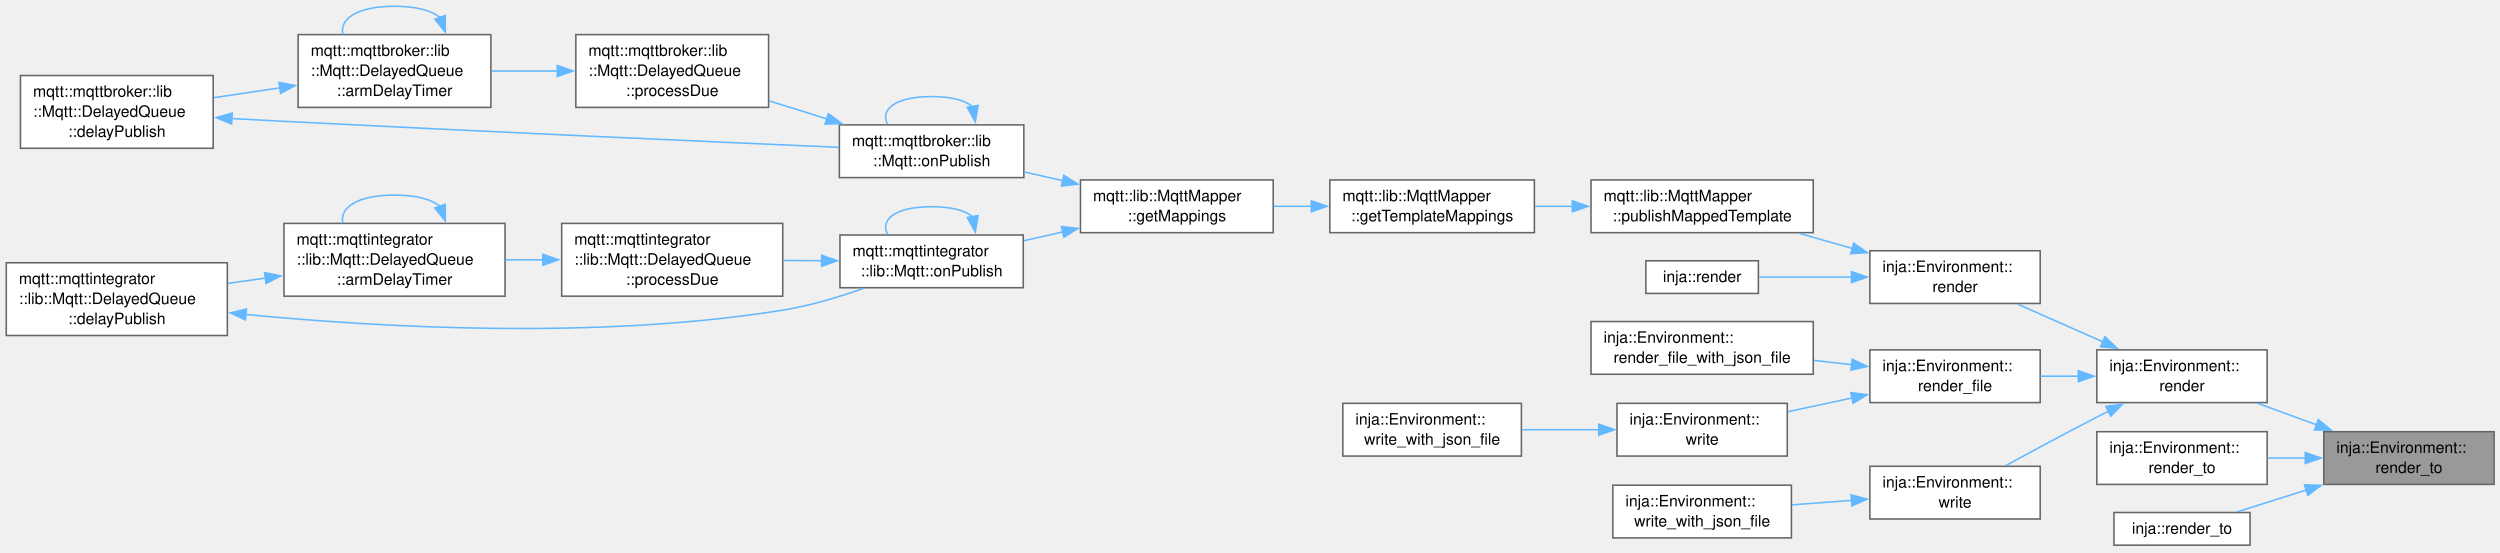
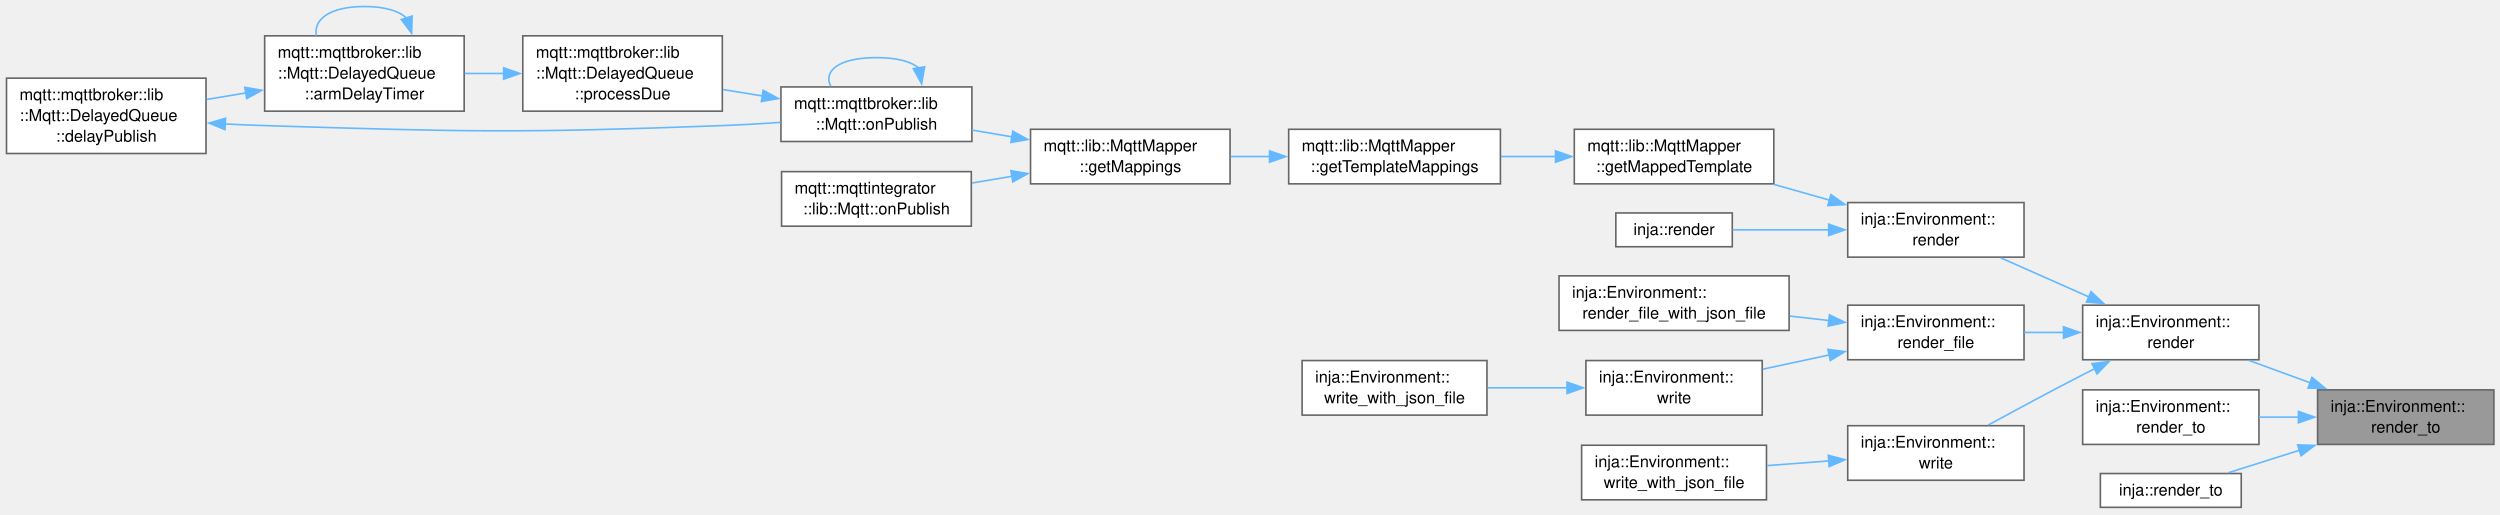
- <svg xmlns="http://www.w3.org/2000/svg" xmlns:xlink="http://www.w3.org/1999/xlink" width="1589pt" height="351pt" viewBox="0.00 0.00 1589.00 351.00">
-   <g id="graph0" class="graph" transform="scale(1 1) rotate(0) translate(4 346.5)">
+ <svg xmlns="http://www.w3.org/2000/svg" xmlns:xlink="http://www.w3.org/1999/xlink" width="1535pt" height="316pt" viewBox="0.00 0.00 1535.00 316.00">
+   <g id="graph0" class="graph" transform="scale(1 1) rotate(0) translate(4 311.5)">
    <g id="Node000001" class="node">
      <g id="a_Node000001">
        <a xlink:title=" ">
-           <polygon fill="#999999" stroke="#666666" points="1581.25,-72.12 1473,-72.12 1473,-38.62 1581.25,-38.62 1581.25,-72.12" />
-           <text xml:space="preserve" text-anchor="start" x="1481" y="-58.62" font-family="Helvetica,sans-Serif" font-size="10.00">inja::Environment::</text>
-           <text xml:space="preserve" text-anchor="middle" x="1527.12" y="-45.88" font-family="Helvetica,sans-Serif" font-size="10.00">render_to</text>
+           <polygon fill="#999999" stroke="#666666" points="1527.25,-72.12 1419,-72.12 1419,-38.62 1527.25,-38.62 1527.25,-72.12" />
+           <text xml:space="preserve" text-anchor="start" x="1427" y="-58.62" font-family="Helvetica,sans-Serif" font-size="10.00">inja::Environment::</text>
+           <text xml:space="preserve" text-anchor="middle" x="1473.12" y="-45.88" font-family="Helvetica,sans-Serif" font-size="10.00">render_to</text>
        </a>
      </g>
    </g>
    <g id="Node000002" class="node">
      <g id="a_Node000002">
        <a xlink:href="classinja_1_1Environment.html#a3e4c7b484618c69656f6af463d6f775e" target="_top" xlink:title=" ">
-           <polygon fill="white" stroke="#666666" points="1437,-124.12 1328.75,-124.12 1328.75,-90.62 1437,-90.62 1437,-124.12" />
-           <text xml:space="preserve" text-anchor="start" x="1336.75" y="-110.62" font-family="Helvetica,sans-Serif" font-size="10.00">inja::Environment::</text>
-           <text xml:space="preserve" text-anchor="middle" x="1382.88" y="-97.88" font-family="Helvetica,sans-Serif" font-size="10.00">render</text>
+           <polygon fill="white" stroke="#666666" points="1383,-124.12 1274.75,-124.12 1274.75,-90.62 1383,-90.62 1383,-124.12" />
+           <text xml:space="preserve" text-anchor="start" x="1282.75" y="-110.62" font-family="Helvetica,sans-Serif" font-size="10.00">inja::Environment::</text>
+           <text xml:space="preserve" text-anchor="middle" x="1328.88" y="-97.88" font-family="Helvetica,sans-Serif" font-size="10.00">render</text>
        </a>
      </g>
    </g>
    <g id="edge1_Node000001_Node000002" class="edge">
      <g id="a_edge1_Node000001_Node000002">
        <a xlink:title=" ">
-           <path fill="none" stroke="#63b8ff" d="M1468.36,-76.49C1455.87,-81.06 1442.81,-85.83 1430.8,-90.22" />
-           <polygon fill="#63b8ff" stroke="#63b8ff" points="1469.54,-79.79 1477.73,-73.07 1467.14,-73.21 1469.54,-79.79" />
-         </a>
-       </g>
-     </g>
-     <g id="Node000022" class="node">
-       <g id="a_Node000022">
+           <path fill="none" stroke="#63b8ff" d="M1414.36,-76.49C1401.87,-81.06 1388.81,-85.83 1376.8,-90.22" />
+           <polygon fill="#63b8ff" stroke="#63b8ff" points="1415.54,-79.79 1423.73,-73.07 1413.14,-73.21 1415.54,-79.79" />
+         </a>
+       </g>
+     </g>
+     <g id="Node000019" class="node">
+       <g id="a_Node000019">
        <a xlink:href="classinja_1_1Environment.html#ad00da8b535e5c5633ed2adec622e6cf4" target="_top" xlink:title=" ">
-           <polygon fill="white" stroke="#666666" points="1437,-72.12 1328.75,-72.12 1328.75,-38.62 1437,-38.62 1437,-72.12" />
-           <text xml:space="preserve" text-anchor="start" x="1336.75" y="-58.62" font-family="Helvetica,sans-Serif" font-size="10.00">inja::Environment::</text>
-           <text xml:space="preserve" text-anchor="middle" x="1382.88" y="-45.88" font-family="Helvetica,sans-Serif" font-size="10.00">render_to</text>
-         </a>
-       </g>
-     </g>
-     <g id="edge27_Node000001_Node000022" class="edge">
-       <g id="a_edge27_Node000001_Node000022">
-         <a xlink:title=" ">
-           <path fill="none" stroke="#63b8ff" d="M1461.38,-55.38C1453.24,-55.38 1445,-55.38 1437.07,-55.38" />
-           <polygon fill="#63b8ff" stroke="#63b8ff" points="1461.24,-58.88 1471.24,-55.38 1461.24,-51.88 1461.24,-58.88" />
-         </a>
-       </g>
-     </g>
-     <g id="Node000023" class="node">
-       <g id="a_Node000023">
+           <polygon fill="white" stroke="#666666" points="1383,-72.12 1274.75,-72.12 1274.75,-38.62 1383,-38.62 1383,-72.12" />
+           <text xml:space="preserve" text-anchor="start" x="1282.75" y="-58.62" font-family="Helvetica,sans-Serif" font-size="10.00">inja::Environment::</text>
+           <text xml:space="preserve" text-anchor="middle" x="1328.88" y="-45.88" font-family="Helvetica,sans-Serif" font-size="10.00">render_to</text>
+         </a>
+       </g>
+     </g>
+     <g id="edge21_Node000001_Node000019" class="edge">
+       <g id="a_edge21_Node000001_Node000019">
+         <a xlink:title=" ">
+           <path fill="none" stroke="#63b8ff" d="M1407.38,-55.38C1399.24,-55.38 1391,-55.38 1383.07,-55.38" />
+           <polygon fill="#63b8ff" stroke="#63b8ff" points="1407.24,-58.88 1417.24,-55.38 1407.24,-51.88 1407.24,-58.88" />
+         </a>
+       </g>
+     </g>
+     <g id="Node000020" class="node">
+       <g id="a_Node000020">
        <a xlink:href="namespaceinja.html#a996f16f78b37d05e19cf44ac74d83e7e" target="_top" xlink:title="render with default settings to the given output stream">
-           <polygon fill="white" stroke="#666666" points="1426.12,-20.75 1339.62,-20.75 1339.62,0 1426.12,0 1426.12,-20.75" />
-           <text xml:space="preserve" text-anchor="middle" x="1382.88" y="-7.25" font-family="Helvetica,sans-Serif" font-size="10.00">inja::render_to</text>
-         </a>
-       </g>
-     </g>
-     <g id="edge28_Node000001_Node000023" class="edge">
-       <g id="a_edge28_Node000001_Node000023">
-         <a xlink:title=" ">
-           <path fill="none" stroke="#63b8ff" d="M1461.88,-35.05C1446.8,-30.28 1431.3,-25.38 1418.13,-21.21" />
-           <polygon fill="#63b8ff" stroke="#63b8ff" points="1460.72,-38.35 1471.31,-38.03 1462.83,-31.68 1460.72,-38.35" />
+           <polygon fill="white" stroke="#666666" points="1372.12,-20.75 1285.62,-20.75 1285.62,0 1372.12,0 1372.12,-20.75" />
+           <text xml:space="preserve" text-anchor="middle" x="1328.88" y="-7.25" font-family="Helvetica,sans-Serif" font-size="10.00">inja::render_to</text>
+         </a>
+       </g>
+     </g>
+     <g id="edge22_Node000001_Node000020" class="edge">
+       <g id="a_edge22_Node000001_Node000020">
+         <a xlink:title=" ">
+           <path fill="none" stroke="#63b8ff" d="M1407.88,-35.05C1392.8,-30.28 1377.3,-25.38 1364.13,-21.21" />
+           <polygon fill="#63b8ff" stroke="#63b8ff" points="1406.72,-38.35 1417.31,-38.03 1408.83,-31.68 1406.72,-38.35" />
        </a>
      </g>
    </g>
    <g id="Node000003" class="node">
      <g id="a_Node000003">
        <a xlink:href="classinja_1_1Environment.html#aac36e0cfdc9e7926914e46c0cd1caada" target="_top" xlink:title=" ">
-           <polygon fill="white" stroke="#666666" points="1292.75,-187.12 1184.5,-187.12 1184.5,-153.62 1292.75,-153.62 1292.75,-187.12" />
-           <text xml:space="preserve" text-anchor="start" x="1192.5" y="-173.62" font-family="Helvetica,sans-Serif" font-size="10.00">inja::Environment::</text>
-           <text xml:space="preserve" text-anchor="middle" x="1238.62" y="-160.88" font-family="Helvetica,sans-Serif" font-size="10.00">render</text>
+           <polygon fill="white" stroke="#666666" points="1238.75,-187.12 1130.5,-187.12 1130.5,-153.62 1238.75,-153.62 1238.75,-187.12" />
+           <text xml:space="preserve" text-anchor="start" x="1138.5" y="-173.62" font-family="Helvetica,sans-Serif" font-size="10.00">inja::Environment::</text>
+           <text xml:space="preserve" text-anchor="middle" x="1184.62" y="-160.88" font-family="Helvetica,sans-Serif" font-size="10.00">render</text>
        </a>
      </g>
    </g>
    <g id="edge2_Node000002_Node000003" class="edge">
      <g id="a_edge2_Node000002_Node000003">
        <a xlink:title=" ">
-           <path fill="none" stroke="#63b8ff" d="M1332.81,-129.1C1315.04,-136.98 1295.22,-145.75 1278.45,-153.18" />
-           <polygon fill="#63b8ff" stroke="#63b8ff" points="1333.89,-132.45 1341.62,-125.2 1331.06,-126.05 1333.89,-132.45" />
-         </a>
-       </g>
-     </g>
-     <g id="Node000016" class="node">
-       <g id="a_Node000016">
+           <path fill="none" stroke="#63b8ff" d="M1278.81,-129.1C1261.04,-136.98 1241.22,-145.75 1224.45,-153.18" />
+           <polygon fill="#63b8ff" stroke="#63b8ff" points="1279.89,-132.45 1287.62,-125.2 1277.06,-126.05 1279.89,-132.45" />
+         </a>
+       </g>
+     </g>
+     <g id="Node000013" class="node">
+       <g id="a_Node000013">
        <a xlink:href="classinja_1_1Environment.html#a3e30972fab0a5962c232f4c0f7002845" target="_top" xlink:title=" ">
-           <polygon fill="white" stroke="#666666" points="1292.75,-124.12 1184.5,-124.12 1184.5,-90.62 1292.75,-90.62 1292.75,-124.12" />
-           <text xml:space="preserve" text-anchor="start" x="1192.5" y="-110.62" font-family="Helvetica,sans-Serif" font-size="10.00">inja::Environment::</text>
-           <text xml:space="preserve" text-anchor="middle" x="1238.62" y="-97.88" font-family="Helvetica,sans-Serif" font-size="10.00">render_file</text>
-         </a>
-       </g>
-     </g>
-     <g id="edge21_Node000002_Node000016" class="edge">
-       <g id="a_edge21_Node000002_Node000016">
-         <a xlink:title=" ">
-           <path fill="none" stroke="#63b8ff" d="M1317.13,-107.38C1308.99,-107.38 1300.75,-107.38 1292.82,-107.38" />
-           <polygon fill="#63b8ff" stroke="#63b8ff" points="1316.99,-110.88 1326.99,-107.38 1316.99,-103.88 1316.99,-110.88" />
-         </a>
-       </g>
-     </g>
-     <g id="Node000020" class="node">
-       <g id="a_Node000020">
+           <polygon fill="white" stroke="#666666" points="1238.75,-124.12 1130.5,-124.12 1130.5,-90.62 1238.75,-90.62 1238.75,-124.12" />
+           <text xml:space="preserve" text-anchor="start" x="1138.5" y="-110.62" font-family="Helvetica,sans-Serif" font-size="10.00">inja::Environment::</text>
+           <text xml:space="preserve" text-anchor="middle" x="1184.62" y="-97.88" font-family="Helvetica,sans-Serif" font-size="10.00">render_file</text>
+         </a>
+       </g>
+     </g>
+     <g id="edge15_Node000002_Node000013" class="edge">
+       <g id="a_edge15_Node000002_Node000013">
+         <a xlink:title=" ">
+           <path fill="none" stroke="#63b8ff" d="M1263.13,-107.38C1254.99,-107.38 1246.75,-107.38 1238.82,-107.38" />
+           <polygon fill="#63b8ff" stroke="#63b8ff" points="1262.99,-110.88 1272.99,-107.38 1262.99,-103.88 1262.99,-110.88" />
+         </a>
+       </g>
+     </g>
+     <g id="Node000017" class="node">
+       <g id="a_Node000017">
        <a xlink:href="classinja_1_1Environment.html#a832e72bad384f9c59f587ff73eb9a235" target="_top" xlink:title=" ">
-           <polygon fill="white" stroke="#666666" points="1292.75,-50.12 1184.5,-50.12 1184.5,-16.62 1292.75,-16.62 1292.75,-50.12" />
-           <text xml:space="preserve" text-anchor="start" x="1192.5" y="-36.62" font-family="Helvetica,sans-Serif" font-size="10.00">inja::Environment::</text>
-           <text xml:space="preserve" text-anchor="middle" x="1238.62" y="-23.88" font-family="Helvetica,sans-Serif" font-size="10.00">write</text>
-         </a>
-       </g>
-     </g>
-     <g id="edge25_Node000002_Node000020" class="edge">
-       <g id="a_edge25_Node000002_Node000020">
-         <a xlink:title=" ">
-           <path fill="none" stroke="#63b8ff" d="M1336.08,-85.1C1333.59,-83.85 1331.14,-82.6 1328.75,-81.38 1309.37,-71.42 1287.85,-59.84 1270.81,-50.56" />
-           <polygon fill="#63b8ff" stroke="#63b8ff" points="1334.48,-88.22 1344.99,-89.55 1337.6,-81.95 1334.48,-88.22" />
+           <polygon fill="white" stroke="#666666" points="1238.75,-50.12 1130.5,-50.12 1130.5,-16.62 1238.75,-16.62 1238.75,-50.12" />
+           <text xml:space="preserve" text-anchor="start" x="1138.5" y="-36.62" font-family="Helvetica,sans-Serif" font-size="10.00">inja::Environment::</text>
+           <text xml:space="preserve" text-anchor="middle" x="1184.62" y="-23.88" font-family="Helvetica,sans-Serif" font-size="10.00">write</text>
+         </a>
+       </g>
+     </g>
+     <g id="edge19_Node000002_Node000017" class="edge">
+       <g id="a_edge19_Node000002_Node000017">
+         <a xlink:title=" ">
+           <path fill="none" stroke="#63b8ff" d="M1282.08,-85.1C1279.59,-83.85 1277.14,-82.6 1274.75,-81.38 1255.37,-71.42 1233.85,-59.84 1216.81,-50.56" />
+           <polygon fill="#63b8ff" stroke="#63b8ff" points="1280.48,-88.22 1290.99,-89.55 1283.6,-81.95 1280.48,-88.22" />
        </a>
      </g>
    </g>
    <g id="Node000004" class="node">
      <g id="a_Node000004">
-         <a xlink:href="classmqtt_1_1lib_1_1MqttMapper.html#af9adb23cc42f2128abccb8edd5ad6396" target="_top" xlink:title=" ">
-           <polygon fill="white" stroke="#666666" points="1148.5,-232.12 1007.25,-232.12 1007.25,-198.62 1148.5,-198.62 1148.5,-232.12" />
-           <text xml:space="preserve" text-anchor="start" x="1015.25" y="-218.62" font-family="Helvetica,sans-Serif" font-size="10.00">mqtt::lib::MqttMapper</text>
-           <text xml:space="preserve" text-anchor="middle" x="1077.88" y="-205.88" font-family="Helvetica,sans-Serif" font-size="10.00">::publishMappedTemplate</text>
+         <a xlink:href="classmqtt_1_1lib_1_1MqttMapper.html#acf8390856383106d469d448b358d3f17" target="_top" xlink:title=" ">
+           <polygon fill="white" stroke="#666666" points="1085.12,-232.12 962.62,-232.12 962.62,-198.62 1085.12,-198.62 1085.12,-232.12" />
+           <text xml:space="preserve" text-anchor="start" x="970.62" y="-218.62" font-family="Helvetica,sans-Serif" font-size="10.00">mqtt::lib::MqttMapper</text>
+           <text xml:space="preserve" text-anchor="middle" x="1023.88" y="-205.88" font-family="Helvetica,sans-Serif" font-size="10.00">::getMappedTemplate</text>
        </a>
      </g>
    </g>
    <g id="edge3_Node000003_Node000004" class="edge">
      <g id="a_edge3_Node000003_Node000004">
        <a xlink:title=" ">
-           <path fill="none" stroke="#63b8ff" d="M1173.38,-188.59C1162.26,-191.74 1150.73,-195.01 1139.71,-198.13" />
-           <polygon fill="#63b8ff" stroke="#63b8ff" points="1174.2,-191.99 1182.87,-185.9 1172.29,-185.26 1174.2,-191.99" />
-         </a>
-       </g>
-     </g>
-     <g id="Node000015" class="node">
-       <g id="a_Node000015">
+           <path fill="none" stroke="#63b8ff" d="M1119.31,-188.61C1108.12,-191.78 1096.51,-195.07 1085.43,-198.21" />
+           <polygon fill="#63b8ff" stroke="#63b8ff" points="1120.2,-191.99 1128.87,-185.9 1118.29,-185.26 1120.2,-191.99" />
+         </a>
+       </g>
+     </g>
+     <g id="Node000012" class="node">
+       <g id="a_Node000012">
        <a xlink:href="namespaceinja.html#a539106781b52cc6117fc132f927a9dec" target="_top" xlink:title="render with default settings to a string">
-           <polygon fill="white" stroke="#666666" points="1113.62,-180.75 1042.12,-180.75 1042.12,-160 1113.62,-160 1113.62,-180.75" />
-           <text xml:space="preserve" text-anchor="middle" x="1077.88" y="-167.25" font-family="Helvetica,sans-Serif" font-size="10.00">inja::render</text>
-         </a>
-       </g>
-     </g>
-     <g id="edge20_Node000003_Node000015" class="edge">
-       <g id="a_edge20_Node000003_Node000015">
-         <a xlink:title=" ">
-           <path fill="none" stroke="#63b8ff" d="M1172.94,-170.38C1152.72,-170.38 1131.18,-170.38 1113.82,-170.38" />
-           <polygon fill="#63b8ff" stroke="#63b8ff" points="1172.81,-173.88 1182.81,-170.38 1172.81,-166.88 1172.81,-173.88" />
+           <polygon fill="white" stroke="#666666" points="1059.62,-180.75 988.12,-180.75 988.12,-160 1059.62,-160 1059.62,-180.75" />
+           <text xml:space="preserve" text-anchor="middle" x="1023.88" y="-167.25" font-family="Helvetica,sans-Serif" font-size="10.00">inja::render</text>
+         </a>
+       </g>
+     </g>
+     <g id="edge14_Node000003_Node000012" class="edge">
+       <g id="a_edge14_Node000003_Node000012">
+         <a xlink:title=" ">
+           <path fill="none" stroke="#63b8ff" d="M1118.94,-170.38C1098.72,-170.38 1077.18,-170.38 1059.82,-170.38" />
+           <polygon fill="#63b8ff" stroke="#63b8ff" points="1118.81,-173.88 1128.81,-170.38 1118.81,-166.88 1118.81,-173.88" />
        </a>
      </g>
    </g>
    <g id="Node000005" class="node">
      <g id="a_Node000005">
-         <a xlink:href="classmqtt_1_1lib_1_1MqttMapper.html#a87fc6345c899ea6a7e58069daa666306" target="_top" xlink:title=" ">
-           <polygon fill="white" stroke="#666666" points="971.25,-232.12 841.25,-232.12 841.25,-198.62 971.25,-198.62 971.25,-232.12" />
-           <text xml:space="preserve" text-anchor="start" x="849.25" y="-218.62" font-family="Helvetica,sans-Serif" font-size="10.00">mqtt::lib::MqttMapper</text>
-           <text xml:space="preserve" text-anchor="middle" x="906.25" y="-205.88" font-family="Helvetica,sans-Serif" font-size="10.00">::getTemplateMappings</text>
+         <a xlink:href="classmqtt_1_1lib_1_1MqttMapper.html#a120ac05abf400a4f1c4a5758ecd99f74" target="_top" xlink:title=" ">
+           <polygon fill="white" stroke="#666666" points="917.25,-232.12 787.25,-232.12 787.25,-198.62 917.25,-198.62 917.25,-232.12" />
+           <text xml:space="preserve" text-anchor="start" x="795.25" y="-218.62" font-family="Helvetica,sans-Serif" font-size="10.00">mqtt::lib::MqttMapper</text>
+           <text xml:space="preserve" text-anchor="middle" x="852.25" y="-205.88" font-family="Helvetica,sans-Serif" font-size="10.00">::getTemplateMappings</text>
        </a>
      </g>
    </g>
    <g id="edge4_Node000004_Node000005" class="edge">
      <g id="a_edge4_Node000004_Node000005">
        <a xlink:title=" ">
-           <path fill="none" stroke="#63b8ff" d="M995.59,-215.38C987.54,-215.38 979.46,-215.38 971.62,-215.38" />
-           <polygon fill="#63b8ff" stroke="#63b8ff" points="995.39,-218.88 1005.39,-215.38 995.39,-211.88 995.39,-218.88" />
+           <path fill="none" stroke="#63b8ff" d="M951.15,-215.38C940.03,-215.38 928.6,-215.38 917.65,-215.38" />
+           <polygon fill="#63b8ff" stroke="#63b8ff" points="951.08,-218.88 961.08,-215.38 951.08,-211.88 951.08,-218.88" />
        </a>
      </g>
    </g>
    <g id="Node000006" class="node">
      <g id="a_Node000006">
        <a xlink:href="classmqtt_1_1lib_1_1MqttMapper.html#a542c86edf273308138357e4773c55d3c" target="_top" xlink:title=" ">
-           <polygon fill="white" stroke="#666666" points="805.25,-232.12 682.75,-232.12 682.75,-198.62 805.25,-198.62 805.25,-232.12" />
-           <text xml:space="preserve" text-anchor="start" x="690.75" y="-218.62" font-family="Helvetica,sans-Serif" font-size="10.00">mqtt::lib::MqttMapper</text>
-           <text xml:space="preserve" text-anchor="middle" x="744" y="-205.88" font-family="Helvetica,sans-Serif" font-size="10.00">::getMappings</text>
+           <polygon fill="white" stroke="#666666" points="751.25,-232.12 628.75,-232.12 628.75,-198.62 751.25,-198.62 751.25,-232.12" />
+           <text xml:space="preserve" text-anchor="start" x="636.75" y="-218.62" font-family="Helvetica,sans-Serif" font-size="10.00">mqtt::lib::MqttMapper</text>
+           <text xml:space="preserve" text-anchor="middle" x="690" y="-205.88" font-family="Helvetica,sans-Serif" font-size="10.00">::getMappings</text>
        </a>
      </g>
    </g>
    <g id="edge5_Node000005_Node000006" class="edge">
      <g id="a_edge5_Node000005_Node000006">
        <a xlink:title=" ">
-           <path fill="none" stroke="#63b8ff" d="M829.67,-215.38C821.61,-215.38 813.49,-215.38 805.63,-215.38" />
-           <polygon fill="#63b8ff" stroke="#63b8ff" points="829.48,-218.88 839.48,-215.38 829.48,-211.88 829.48,-218.88" />
+           <path fill="none" stroke="#63b8ff" d="M775.67,-215.38C767.61,-215.38 759.49,-215.38 751.63,-215.38" />
+           <polygon fill="#63b8ff" stroke="#63b8ff" points="775.48,-218.88 785.48,-215.38 775.48,-211.88 775.48,-218.88" />
        </a>
      </g>
    </g>
    <g id="Node000007" class="node">
      <g id="a_Node000007">
        <a xlink:href="classmqtt_1_1mqttbroker_1_1lib_1_1Mqtt.html#a35dd670ca3b7d67cffbbce1cf7c71ffb" target="_top" xlink:title=" ">
-           <polygon fill="white" stroke="#666666" points="646.75,-267.12 529.5,-267.12 529.5,-233.62 646.75,-233.62 646.75,-267.12" />
-           <text xml:space="preserve" text-anchor="start" x="537.5" y="-253.62" font-family="Helvetica,sans-Serif" font-size="10.00">mqtt::mqttbroker::lib</text>
-           <text xml:space="preserve" text-anchor="middle" x="588.12" y="-240.88" font-family="Helvetica,sans-Serif" font-size="10.00">::Mqtt::onPublish</text>
+           <polygon fill="white" stroke="#666666" points="592.75,-258.12 475.5,-258.12 475.5,-224.62 592.75,-224.62 592.75,-258.12" />
+           <text xml:space="preserve" text-anchor="start" x="483.5" y="-244.62" font-family="Helvetica,sans-Serif" font-size="10.00">mqtt::mqttbroker::lib</text>
+           <text xml:space="preserve" text-anchor="middle" x="534.12" y="-231.88" font-family="Helvetica,sans-Serif" font-size="10.00">::Mqtt::onPublish</text>
        </a>
      </g>
    </g>
    <g id="edge6_Node000006_Node000007" class="edge">
      <g id="a_edge6_Node000006_Node000007">
        <a xlink:title=" ">
-           <path fill="none" stroke="#63b8ff" d="M671.53,-231.63C663.33,-233.5 655.05,-235.38 647.06,-237.2" />
-           <polygon fill="#63b8ff" stroke="#63b8ff" points="672.18,-235.07 681.15,-229.44 670.62,-228.25 672.18,-235.07" />
+           <path fill="none" stroke="#63b8ff" d="M617.53,-227.45C609.33,-228.84 601.05,-230.24 593.06,-231.59" />
+           <polygon fill="#63b8ff" stroke="#63b8ff" points="617.86,-230.95 627.13,-225.83 616.69,-224.04 617.86,-230.95" />
        </a>
      </g>
    </g>
    <g id="Node000011" class="node">
      <g id="a_Node000011">
        <a xlink:href="classmqtt_1_1mqttintegrator_1_1lib_1_1Mqtt.html#a211408365844787ce77340f454b9cbd0" target="_top" xlink:title=" ">
-           <polygon fill="white" stroke="#666666" points="646.38,-197.12 529.88,-197.12 529.88,-163.62 646.38,-163.62 646.38,-197.12" />
-           <text xml:space="preserve" text-anchor="start" x="537.88" y="-183.62" font-family="Helvetica,sans-Serif" font-size="10.00">mqtt::mqttintegrator</text>
-           <text xml:space="preserve" text-anchor="middle" x="588.12" y="-170.88" font-family="Helvetica,sans-Serif" font-size="10.00">::lib::Mqtt::onPublish</text>
+           <polygon fill="white" stroke="#666666" points="592.38,-206.12 475.88,-206.12 475.88,-172.62 592.38,-172.62 592.38,-206.12" />
+           <text xml:space="preserve" text-anchor="start" x="483.88" y="-192.62" font-family="Helvetica,sans-Serif" font-size="10.00">mqtt::mqttintegrator</text>
+           <text xml:space="preserve" text-anchor="middle" x="534.12" y="-179.88" font-family="Helvetica,sans-Serif" font-size="10.00">::lib::Mqtt::onPublish</text>
        </a>
      </g>
    </g>
    <g id="edge13_Node000006_Node000011" class="edge">
      <g id="a_edge13_Node000006_Node000011">
        <a xlink:title=" ">
-           <path fill="none" stroke="#63b8ff" d="M671.45,-199.1C663.19,-197.22 654.85,-195.32 646.81,-193.5" />
-           <polygon fill="#63b8ff" stroke="#63b8ff" points="670.62,-202.5 681.15,-201.31 672.18,-195.68 670.62,-202.5" />
+           <path fill="none" stroke="#63b8ff" d="M617.45,-203.29C609.19,-201.89 600.85,-200.48 592.81,-199.12" />
+           <polygon fill="#63b8ff" stroke="#63b8ff" points="616.69,-206.71 627.13,-204.92 617.86,-199.8 616.69,-206.71" />
        </a>
      </g>
    </g>
    <g id="edge7_Node000007_Node000007" class="edge">
      <g id="a_edge7_Node000007_Node000007">
        <a xlink:title=" ">
-           <path fill="none" stroke="#63b8ff" d="M614.3,-278.51C610.04,-282.47 601.31,-285.12 588.12,-285.12 564.68,-285.12 555.34,-276.74 560.1,-267.54" />
-           <polygon fill="#63b8ff" stroke="#63b8ff" points="617.69,-279.47 615.89,-269.03 610.78,-278.31 617.69,-279.47" />
+           <path fill="none" stroke="#63b8ff" d="M560.3,-269.51C556.04,-273.47 547.31,-276.12 534.12,-276.12 510.68,-276.12 501.34,-267.74 506.1,-258.54" />
+           <polygon fill="#63b8ff" stroke="#63b8ff" points="563.69,-270.47 561.89,-260.03 556.78,-269.31 563.69,-270.47" />
        </a>
      </g>
    </g>
    <g id="Node000008" class="node">
      <g id="a_Node000008">
        <a xlink:href="classmqtt_1_1mqttbroker_1_1lib_1_1Mqtt_1_1DelayedQueue.html#abe935c28141087ad3eadf41acab44702" target="_top" xlink:title=" ">
-           <polygon fill="white" stroke="#666666" points="484.5,-324.5 362,-324.5 362,-278.25 484.5,-278.25 484.5,-324.5" />
-           <text xml:space="preserve" text-anchor="start" x="370" y="-311" font-family="Helvetica,sans-Serif" font-size="10.00">mqtt::mqttbroker::lib</text>
-           <text xml:space="preserve" text-anchor="start" x="370" y="-298.25" font-family="Helvetica,sans-Serif" font-size="10.00">::Mqtt::DelayedQueue</text>
-           <text xml:space="preserve" text-anchor="middle" x="423.25" y="-285.5" font-family="Helvetica,sans-Serif" font-size="10.00">::processDue</text>
+           <polygon fill="white" stroke="#666666" points="439.5,-289.5 317,-289.5 317,-243.25 439.5,-243.25 439.5,-289.5" />
+           <text xml:space="preserve" text-anchor="start" x="325" y="-276" font-family="Helvetica,sans-Serif" font-size="10.00">mqtt::mqttbroker::lib</text>
+           <text xml:space="preserve" text-anchor="start" x="325" y="-263.25" font-family="Helvetica,sans-Serif" font-size="10.00">::Mqtt::DelayedQueue</text>
+           <text xml:space="preserve" text-anchor="middle" x="378.25" y="-250.5" font-family="Helvetica,sans-Serif" font-size="10.00">::processDue</text>
        </a>
      </g>
    </g>
    <g id="edge8_Node000007_Node000008" class="edge">
      <g id="a_edge8_Node000007_Node000008">
        <a xlink:title=" ">
-           <path fill="none" stroke="#63b8ff" d="M521.52,-270.92C509.44,-274.7 496.88,-278.63 484.96,-282.37" />
-           <polygon fill="#63b8ff" stroke="#63b8ff" points="522.5,-274.28 530.99,-267.95 520.4,-267.6 522.5,-274.28" />
+           <path fill="none" stroke="#63b8ff" d="M464.09,-252.59C456.02,-253.9 447.83,-255.23 439.88,-256.52" />
+           <polygon fill="#63b8ff" stroke="#63b8ff" points="464.59,-256.06 473.9,-251 463.46,-249.15 464.59,-256.06" />
        </a>
      </g>
    </g>
    <g id="Node000009" class="node">
      <g id="a_Node000009">
        <a xlink:href="classmqtt_1_1mqttbroker_1_1lib_1_1Mqtt_1_1DelayedQueue.html#a8becf2d97fc0f71a12ae5e84ea8b2a66" target="_top" xlink:title=" ">
-           <polygon fill="white" stroke="#666666" points="308,-324.5 185.5,-324.5 185.5,-278.25 308,-278.25 308,-324.5" />
-           <text xml:space="preserve" text-anchor="start" x="193.5" y="-311" font-family="Helvetica,sans-Serif" font-size="10.00">mqtt::mqttbroker::lib</text>
-           <text xml:space="preserve" text-anchor="start" x="193.5" y="-298.25" font-family="Helvetica,sans-Serif" font-size="10.00">::Mqtt::DelayedQueue</text>
-           <text xml:space="preserve" text-anchor="middle" x="246.75" y="-285.5" font-family="Helvetica,sans-Serif" font-size="10.00">::armDelayTimer</text>
+           <polygon fill="white" stroke="#666666" points="281,-289.5 158.5,-289.5 158.5,-243.25 281,-243.25 281,-289.5" />
+           <text xml:space="preserve" text-anchor="start" x="166.5" y="-276" font-family="Helvetica,sans-Serif" font-size="10.00">mqtt::mqttbroker::lib</text>
+           <text xml:space="preserve" text-anchor="start" x="166.5" y="-263.25" font-family="Helvetica,sans-Serif" font-size="10.00">::Mqtt::DelayedQueue</text>
+           <text xml:space="preserve" text-anchor="middle" x="219.75" y="-250.5" font-family="Helvetica,sans-Serif" font-size="10.00">::armDelayTimer</text>
        </a>
      </g>
    </g>
    <g id="edge9_Node000008_Node000009" class="edge">
      <g id="a_edge9_Node000008_Node000009">
        <a xlink:title=" ">
-           <path fill="none" stroke="#63b8ff" d="M350.21,-301.38C336.35,-301.38 321.95,-301.38 308.48,-301.38" />
-           <polygon fill="#63b8ff" stroke="#63b8ff" points="350.19,-304.88 360.19,-301.38 350.19,-297.88 350.19,-304.88" />
+           <path fill="none" stroke="#63b8ff" d="M305.45,-266.38C297.4,-266.38 289.25,-266.38 281.35,-266.38" />
+           <polygon fill="#63b8ff" stroke="#63b8ff" points="305.23,-269.88 315.23,-266.38 305.23,-262.88 305.23,-269.88" />
        </a>
      </g>
    </g>
    <g id="edge10_Node000009_Node000009" class="edge">
      <g id="a_edge10_Node000009_Node000009">
        <a xlink:title=" ">
-           <path fill="none" stroke="#63b8ff" d="M275.78,-335.24C270.75,-339.61 261.08,-342.5 246.75,-342.5 222.62,-342.5 211.68,-334.3 213.95,-324.63" />
-           <polygon fill="#63b8ff" stroke="#63b8ff" points="278.99,-336.65 279.05,-326.05 272.39,-334.3 278.99,-336.65" />
+           <path fill="none" stroke="#63b8ff" d="M245.82,-300.24C241.31,-304.61 232.62,-307.5 219.75,-307.5 198.08,-307.5 188.26,-299.3 190.29,-289.63" />
+           <polygon fill="#63b8ff" stroke="#63b8ff" points="249.04,-301.66 248.75,-291.07 242.37,-299.53 249.04,-301.66" />
        </a>
      </g>
    </g>
    <g id="Node000010" class="node">
      <g id="a_Node000010">
        <a xlink:href="classmqtt_1_1mqttbroker_1_1lib_1_1Mqtt_1_1DelayedQueue.html#a0cea5b90a1434e82da43bd2f4c6dd47c" target="_top" xlink:title=" ">
-           <polygon fill="white" stroke="#666666" points="131.5,-298.5 9,-298.5 9,-252.25 131.5,-252.25 131.5,-298.5" />
-           <text xml:space="preserve" text-anchor="start" x="17" y="-285" font-family="Helvetica,sans-Serif" font-size="10.00">mqtt::mqttbroker::lib</text>
-           <text xml:space="preserve" text-anchor="start" x="17" y="-272.25" font-family="Helvetica,sans-Serif" font-size="10.00">::Mqtt::DelayedQueue</text>
-           <text xml:space="preserve" text-anchor="middle" x="70.25" y="-259.5" font-family="Helvetica,sans-Serif" font-size="10.00">::delayPublish</text>
+           <polygon fill="white" stroke="#666666" points="122.5,-263.5 0,-263.5 0,-217.25 122.5,-217.25 122.5,-263.5" />
+           <text xml:space="preserve" text-anchor="start" x="8" y="-250" font-family="Helvetica,sans-Serif" font-size="10.00">mqtt::mqttbroker::lib</text>
+           <text xml:space="preserve" text-anchor="start" x="8" y="-237.25" font-family="Helvetica,sans-Serif" font-size="10.00">::Mqtt::DelayedQueue</text>
+           <text xml:space="preserve" text-anchor="middle" x="61.25" y="-224.5" font-family="Helvetica,sans-Serif" font-size="10.00">::delayPublish</text>
        </a>
      </g>
    </g>
    <g id="edge11_Node000009_Node000010" class="edge">
      <g id="a_edge11_Node000009_Node000010">
        <a xlink:title=" ">
-           <path fill="none" stroke="#63b8ff" d="M174.13,-290.7C160.13,-288.62 145.58,-286.45 131.98,-284.42" />
-           <polygon fill="#63b8ff" stroke="#63b8ff" points="173.3,-294.12 183.71,-292.13 174.34,-287.2 173.3,-294.12" />
+           <path fill="none" stroke="#63b8ff" d="M146.95,-254.45C138.9,-253.11 130.75,-251.75 122.85,-250.44" />
+           <polygon fill="#63b8ff" stroke="#63b8ff" points="146.31,-257.89 156.75,-256.07 147.46,-250.98 146.31,-257.89" />
        </a>
      </g>
    </g>
    <g id="edge12_Node000010_Node000007" class="edge">
      <g id="a_edge12_Node000010_Node000007">
        <a xlink:title=" ">
-           <path fill="none" stroke="#63b8ff" d="M143.36,-271.16C154.45,-270.54 165.78,-269.93 176.5,-269.38 302.29,-262.88 449.82,-256.31 529.31,-252.85" />
-           <polygon fill="#63b8ff" stroke="#63b8ff" points="143.21,-267.66 133.42,-271.72 143.6,-274.65 143.21,-267.66" />
-         </a>
-       </g>
-     </g>
-     <g id="edge14_Node000011_Node000011" class="edge">
-       <g id="a_edge14_Node000011_Node000011">
-         <a xlink:title=" ">
-           <path fill="none" stroke="#63b8ff" d="M614.3,-208.51C610.04,-212.47 601.31,-215.12 588.12,-215.12 564.68,-215.12 555.34,-206.74 560.1,-197.54" />
-           <polygon fill="#63b8ff" stroke="#63b8ff" points="617.69,-209.47 615.89,-199.03 610.78,-208.31 617.69,-209.47" />
-         </a>
-       </g>
-     </g>
-     <g id="Node000012" class="node">
-       <g id="a_Node000012">
-         <a xlink:href="classmqtt_1_1mqttintegrator_1_1lib_1_1Mqtt_1_1DelayedQueue.html#ad8803a587bf94d106c9a501c01ac8ea8" target="_top" xlink:title=" ">
-           <polygon fill="white" stroke="#666666" points="493.5,-204.5 353,-204.5 353,-158.25 493.5,-158.25 493.5,-204.5" />
-           <text xml:space="preserve" text-anchor="start" x="361" y="-191" font-family="Helvetica,sans-Serif" font-size="10.00">mqtt::mqttintegrator</text>
-           <text xml:space="preserve" text-anchor="start" x="361" y="-178.25" font-family="Helvetica,sans-Serif" font-size="10.00">::lib::Mqtt::DelayedQueue</text>
-           <text xml:space="preserve" text-anchor="middle" x="423.25" y="-165.5" font-family="Helvetica,sans-Serif" font-size="10.00">::processDue</text>
-         </a>
-       </g>
-     </g>
-     <g id="edge15_Node000011_Node000012" class="edge">
-       <g id="a_edge15_Node000011_Node000012">
-         <a xlink:title=" ">
-           <path fill="none" stroke="#63b8ff" d="M518.34,-180.8C510.19,-180.85 501.88,-180.9 493.73,-180.95" />
-           <polygon fill="#63b8ff" stroke="#63b8ff" points="518.21,-184.3 528.19,-180.74 518.17,-177.3 518.21,-184.3" />
-         </a>
-       </g>
-     </g>
-     <g id="Node000013" class="node">
-       <g id="a_Node000013">
-         <a xlink:href="classmqtt_1_1mqttintegrator_1_1lib_1_1Mqtt_1_1DelayedQueue.html#a110f0813ded3a278c42dab9337c2a723" target="_top" xlink:title=" ">
-           <polygon fill="white" stroke="#666666" points="317,-204.5 176.5,-204.5 176.5,-158.25 317,-158.25 317,-204.5" />
-           <text xml:space="preserve" text-anchor="start" x="184.5" y="-191" font-family="Helvetica,sans-Serif" font-size="10.00">mqtt::mqttintegrator</text>
-           <text xml:space="preserve" text-anchor="start" x="184.5" y="-178.25" font-family="Helvetica,sans-Serif" font-size="10.00">::lib::Mqtt::DelayedQueue</text>
-           <text xml:space="preserve" text-anchor="middle" x="246.75" y="-165.5" font-family="Helvetica,sans-Serif" font-size="10.00">::armDelayTimer</text>
-         </a>
-       </g>
-     </g>
-     <g id="edge16_Node000012_Node000013" class="edge">
-       <g id="a_edge16_Node000012_Node000013">
-         <a xlink:title=" ">
-           <path fill="none" stroke="#63b8ff" d="M341.02,-181.38C333.11,-181.38 325.14,-181.38 317.36,-181.38" />
-           <polygon fill="#63b8ff" stroke="#63b8ff" points="341.02,-184.88 351.02,-181.38 341.02,-177.88 341.02,-184.88" />
-         </a>
-       </g>
-     </g>
-     <g id="edge17_Node000013_Node000013" class="edge">
-       <g id="a_edge17_Node000013_Node000013">
-         <a xlink:title=" ">
-           <path fill="none" stroke="#63b8ff" d="M275.78,-215.24C270.75,-219.61 261.08,-222.5 246.75,-222.5 222.62,-222.5 211.68,-214.3 213.95,-204.63" />
-           <polygon fill="#63b8ff" stroke="#63b8ff" points="278.99,-216.65 279.05,-206.05 272.39,-214.3 278.99,-216.65" />
+           <path fill="none" stroke="#63b8ff" d="M134.28,-235.39C142.45,-234.98 150.65,-234.62 158.5,-234.38 283.33,-230.49 314.7,-229.72 439.5,-234.38 451.06,-234.81 463.42,-235.54 475.23,-236.37" />
+           <polygon fill="#63b8ff" stroke="#63b8ff" points="134.11,-231.9 124.32,-235.94 134.5,-238.89 134.11,-231.9" />
        </a>
      </g>
    </g>
    <g id="Node000014" class="node">
      <g id="a_Node000014">
-         <a xlink:href="classmqtt_1_1mqttintegrator_1_1lib_1_1Mqtt_1_1DelayedQueue.html#a95c8667b0cef676e6edcb1760ed4a7f9" target="_top" xlink:title=" ">
-           <polygon fill="white" stroke="#666666" points="140.5,-179.5 0,-179.5 0,-133.25 140.5,-133.25 140.5,-179.5" />
-           <text xml:space="preserve" text-anchor="start" x="8" y="-166" font-family="Helvetica,sans-Serif" font-size="10.00">mqtt::mqttintegrator</text>
-           <text xml:space="preserve" text-anchor="start" x="8" y="-153.25" font-family="Helvetica,sans-Serif" font-size="10.00">::lib::Mqtt::DelayedQueue</text>
-           <text xml:space="preserve" text-anchor="middle" x="70.25" y="-140.5" font-family="Helvetica,sans-Serif" font-size="10.00">::delayPublish</text>
-         </a>
-       </g>
-     </g>
-     <g id="edge18_Node000013_Node000014" class="edge">
-       <g id="a_edge18_Node000013_Node000014">
-         <a xlink:title=" ">
-           <path fill="none" stroke="#63b8ff" d="M164.8,-169.78C156.8,-168.63 148.73,-167.48 140.86,-166.35" />
-           <polygon fill="#63b8ff" stroke="#63b8ff" points="164.14,-173.22 174.53,-171.17 165.13,-166.29 164.14,-173.22" />
-         </a>
-       </g>
-     </g>
-     <g id="edge19_Node000014_Node000011" class="edge">
-       <g id="a_edge19_Node000014_Node000011">
-         <a xlink:title=" ">
-           <path fill="none" stroke="#63b8ff" d="M152.35,-146.63C237.8,-138.32 376.03,-130.43 493.5,-149.38 510.74,-152.16 529.11,-157.64 544.96,-163.24" />
-           <polygon fill="#63b8ff" stroke="#63b8ff" points="152.01,-143.15 142.41,-147.63 152.71,-150.11 152.01,-143.15" />
-         </a>
-       </g>
-     </g>
-     <g id="Node000017" class="node">
-       <g id="a_Node000017">
        <a xlink:href="classinja_1_1Environment.html#a815d87f3fb622a7639691803ff9a123b" target="_top" xlink:title=" ">
-           <polygon fill="white" stroke="#666666" points="1148.5,-142.12 1007.25,-142.12 1007.25,-108.62 1148.5,-108.62 1148.5,-142.12" />
-           <text xml:space="preserve" text-anchor="start" x="1015.25" y="-128.62" font-family="Helvetica,sans-Serif" font-size="10.00">inja::Environment::</text>
-           <text xml:space="preserve" text-anchor="middle" x="1077.88" y="-115.88" font-family="Helvetica,sans-Serif" font-size="10.00">render_file_with_json_file</text>
-         </a>
-       </g>
-     </g>
-     <g id="edge22_Node000016_Node000017" class="edge">
-       <g id="a_edge22_Node000016_Node000017">
-         <a xlink:title=" ">
-           <path fill="none" stroke="#63b8ff" d="M1172.93,-114.71C1165.03,-115.61 1156.93,-116.52 1148.95,-117.43" />
-           <polygon fill="#63b8ff" stroke="#63b8ff" points="1173.28,-118.19 1182.82,-113.59 1172.49,-111.24 1173.28,-118.19" />
+           <polygon fill="white" stroke="#666666" points="1094.5,-142.12 953.25,-142.12 953.25,-108.62 1094.5,-108.62 1094.5,-142.12" />
+           <text xml:space="preserve" text-anchor="start" x="961.25" y="-128.62" font-family="Helvetica,sans-Serif" font-size="10.00">inja::Environment::</text>
+           <text xml:space="preserve" text-anchor="middle" x="1023.88" y="-115.88" font-family="Helvetica,sans-Serif" font-size="10.00">render_file_with_json_file</text>
+         </a>
+       </g>
+     </g>
+     <g id="edge16_Node000013_Node000014" class="edge">
+       <g id="a_edge16_Node000013_Node000014">
+         <a xlink:title=" ">
+           <path fill="none" stroke="#63b8ff" d="M1118.93,-114.71C1111.03,-115.61 1102.93,-116.52 1094.95,-117.43" />
+           <polygon fill="#63b8ff" stroke="#63b8ff" points="1119.28,-118.19 1128.82,-113.59 1118.49,-111.24 1119.28,-118.19" />
+         </a>
+       </g>
+     </g>
+     <g id="Node000015" class="node">
+       <g id="a_Node000015">
+         <a xlink:href="classinja_1_1Environment.html#ae64c18f23f81e8ee787d406ccd4d35dc" target="_top" xlink:title=" ">
+           <polygon fill="white" stroke="#666666" points="1078,-90.12 969.75,-90.12 969.75,-56.62 1078,-56.62 1078,-90.12" />
+           <text xml:space="preserve" text-anchor="start" x="977.75" y="-76.62" font-family="Helvetica,sans-Serif" font-size="10.00">inja::Environment::</text>
+           <text xml:space="preserve" text-anchor="middle" x="1023.88" y="-63.88" font-family="Helvetica,sans-Serif" font-size="10.00">write</text>
+         </a>
+       </g>
+     </g>
+     <g id="edge17_Node000013_Node000015" class="edge">
+       <g id="a_edge17_Node000013_Node000015">
+         <a xlink:title=" ">
+           <path fill="none" stroke="#63b8ff" d="M1119.11,-93.56C1105.56,-90.66 1091.4,-87.62 1078.31,-84.82" />
+           <polygon fill="#63b8ff" stroke="#63b8ff" points="1118.33,-96.97 1128.84,-95.64 1119.8,-90.13 1118.33,-96.97" />
+         </a>
+       </g>
+     </g>
+     <g id="Node000016" class="node">
+       <g id="a_Node000016">
+         <a xlink:href="classinja_1_1Environment.html#ad6a6b713e78516f4f6fd68c58f309f3c" target="_top" xlink:title=" ">
+           <polygon fill="white" stroke="#666666" points="909,-90.12 795.5,-90.12 795.5,-56.62 909,-56.62 909,-90.12" />
+           <text xml:space="preserve" text-anchor="start" x="803.5" y="-76.62" font-family="Helvetica,sans-Serif" font-size="10.00">inja::Environment::</text>
+           <text xml:space="preserve" text-anchor="middle" x="852.25" y="-63.88" font-family="Helvetica,sans-Serif" font-size="10.00">write_with_json_file</text>
+         </a>
+       </g>
+     </g>
+     <g id="edge18_Node000015_Node000016" class="edge">
+       <g id="a_edge18_Node000015_Node000016">
+         <a xlink:title=" ">
+           <path fill="none" stroke="#63b8ff" d="M958.2,-73.38C942.16,-73.38 925.1,-73.38 909.49,-73.38" />
+           <polygon fill="#63b8ff" stroke="#63b8ff" points="958.16,-76.88 968.16,-73.38 958.16,-69.88 958.16,-76.88" />
        </a>
      </g>
    </g>
    <g id="Node000018" class="node">
      <g id="a_Node000018">
-         <a xlink:href="classinja_1_1Environment.html#ae64c18f23f81e8ee787d406ccd4d35dc" target="_top" xlink:title=" ">
-           <polygon fill="white" stroke="#666666" points="1132,-90.12 1023.75,-90.12 1023.75,-56.62 1132,-56.62 1132,-90.12" />
-           <text xml:space="preserve" text-anchor="start" x="1031.75" y="-76.62" font-family="Helvetica,sans-Serif" font-size="10.00">inja::Environment::</text>
-           <text xml:space="preserve" text-anchor="middle" x="1077.88" y="-63.88" font-family="Helvetica,sans-Serif" font-size="10.00">write</text>
-         </a>
-       </g>
-     </g>
-     <g id="edge23_Node000016_Node000018" class="edge">
-       <g id="a_edge23_Node000016_Node000018">
-         <a xlink:title=" ">
-           <path fill="none" stroke="#63b8ff" d="M1173.11,-93.56C1159.56,-90.66 1145.4,-87.62 1132.31,-84.82" />
-           <polygon fill="#63b8ff" stroke="#63b8ff" points="1172.33,-96.97 1182.84,-95.64 1173.8,-90.13 1172.33,-96.97" />
-         </a>
-       </g>
-     </g>
-     <g id="Node000019" class="node">
-       <g id="a_Node000019">
-         <a xlink:href="classinja_1_1Environment.html#ad6a6b713e78516f4f6fd68c58f309f3c" target="_top" xlink:title=" ">
-           <polygon fill="white" stroke="#666666" points="963,-90.12 849.5,-90.12 849.5,-56.62 963,-56.62 963,-90.12" />
-           <text xml:space="preserve" text-anchor="start" x="857.5" y="-76.62" font-family="Helvetica,sans-Serif" font-size="10.00">inja::Environment::</text>
-           <text xml:space="preserve" text-anchor="middle" x="906.25" y="-63.88" font-family="Helvetica,sans-Serif" font-size="10.00">write_with_json_file</text>
-         </a>
-       </g>
-     </g>
-     <g id="edge24_Node000018_Node000019" class="edge">
-       <g id="a_edge24_Node000018_Node000019">
-         <a xlink:title=" ">
-           <path fill="none" stroke="#63b8ff" d="M1012.2,-73.38C996.16,-73.38 979.1,-73.38 963.49,-73.38" />
-           <polygon fill="#63b8ff" stroke="#63b8ff" points="1012.16,-76.88 1022.16,-73.38 1012.16,-69.88 1012.16,-76.88" />
-         </a>
-       </g>
-     </g>
-     <g id="Node000021" class="node">
-       <g id="a_Node000021">
        <a xlink:href="classinja_1_1Environment.html#a9c6eb9a291cf99615991f999128248a7" target="_top" xlink:title=" ">
-           <polygon fill="white" stroke="#666666" points="1134.62,-38.12 1021.12,-38.12 1021.12,-4.62 1134.62,-4.62 1134.62,-38.12" />
-           <text xml:space="preserve" text-anchor="start" x="1029.12" y="-24.62" font-family="Helvetica,sans-Serif" font-size="10.00">inja::Environment::</text>
-           <text xml:space="preserve" text-anchor="middle" x="1077.88" y="-11.88" font-family="Helvetica,sans-Serif" font-size="10.00">write_with_json_file</text>
-         </a>
-       </g>
-     </g>
-     <g id="edge26_Node000020_Node000021" class="edge">
-       <g id="a_edge26_Node000020_Node000021">
-         <a xlink:title=" ">
-           <path fill="none" stroke="#63b8ff" d="M1172.96,-28.49C1160.38,-27.54 1147.3,-26.55 1135.03,-25.62" />
-           <polygon fill="#63b8ff" stroke="#63b8ff" points="1172.58,-31.97 1182.81,-29.23 1173.1,-24.99 1172.58,-31.97" />
+           <polygon fill="white" stroke="#666666" points="1080.62,-38.12 967.12,-38.12 967.12,-4.62 1080.62,-4.62 1080.62,-38.12" />
+           <text xml:space="preserve" text-anchor="start" x="975.12" y="-24.62" font-family="Helvetica,sans-Serif" font-size="10.00">inja::Environment::</text>
+           <text xml:space="preserve" text-anchor="middle" x="1023.88" y="-11.88" font-family="Helvetica,sans-Serif" font-size="10.00">write_with_json_file</text>
+         </a>
+       </g>
+     </g>
+     <g id="edge20_Node000017_Node000018" class="edge">
+       <g id="a_edge20_Node000017_Node000018">
+         <a xlink:title=" ">
+           <path fill="none" stroke="#63b8ff" d="M1118.96,-28.49C1106.38,-27.54 1093.3,-26.55 1081.03,-25.62" />
+           <polygon fill="#63b8ff" stroke="#63b8ff" points="1118.58,-31.97 1128.81,-29.23 1119.1,-24.99 1118.58,-31.97" />
        </a>
      </g>
    </g>
  </g>
</svg>
